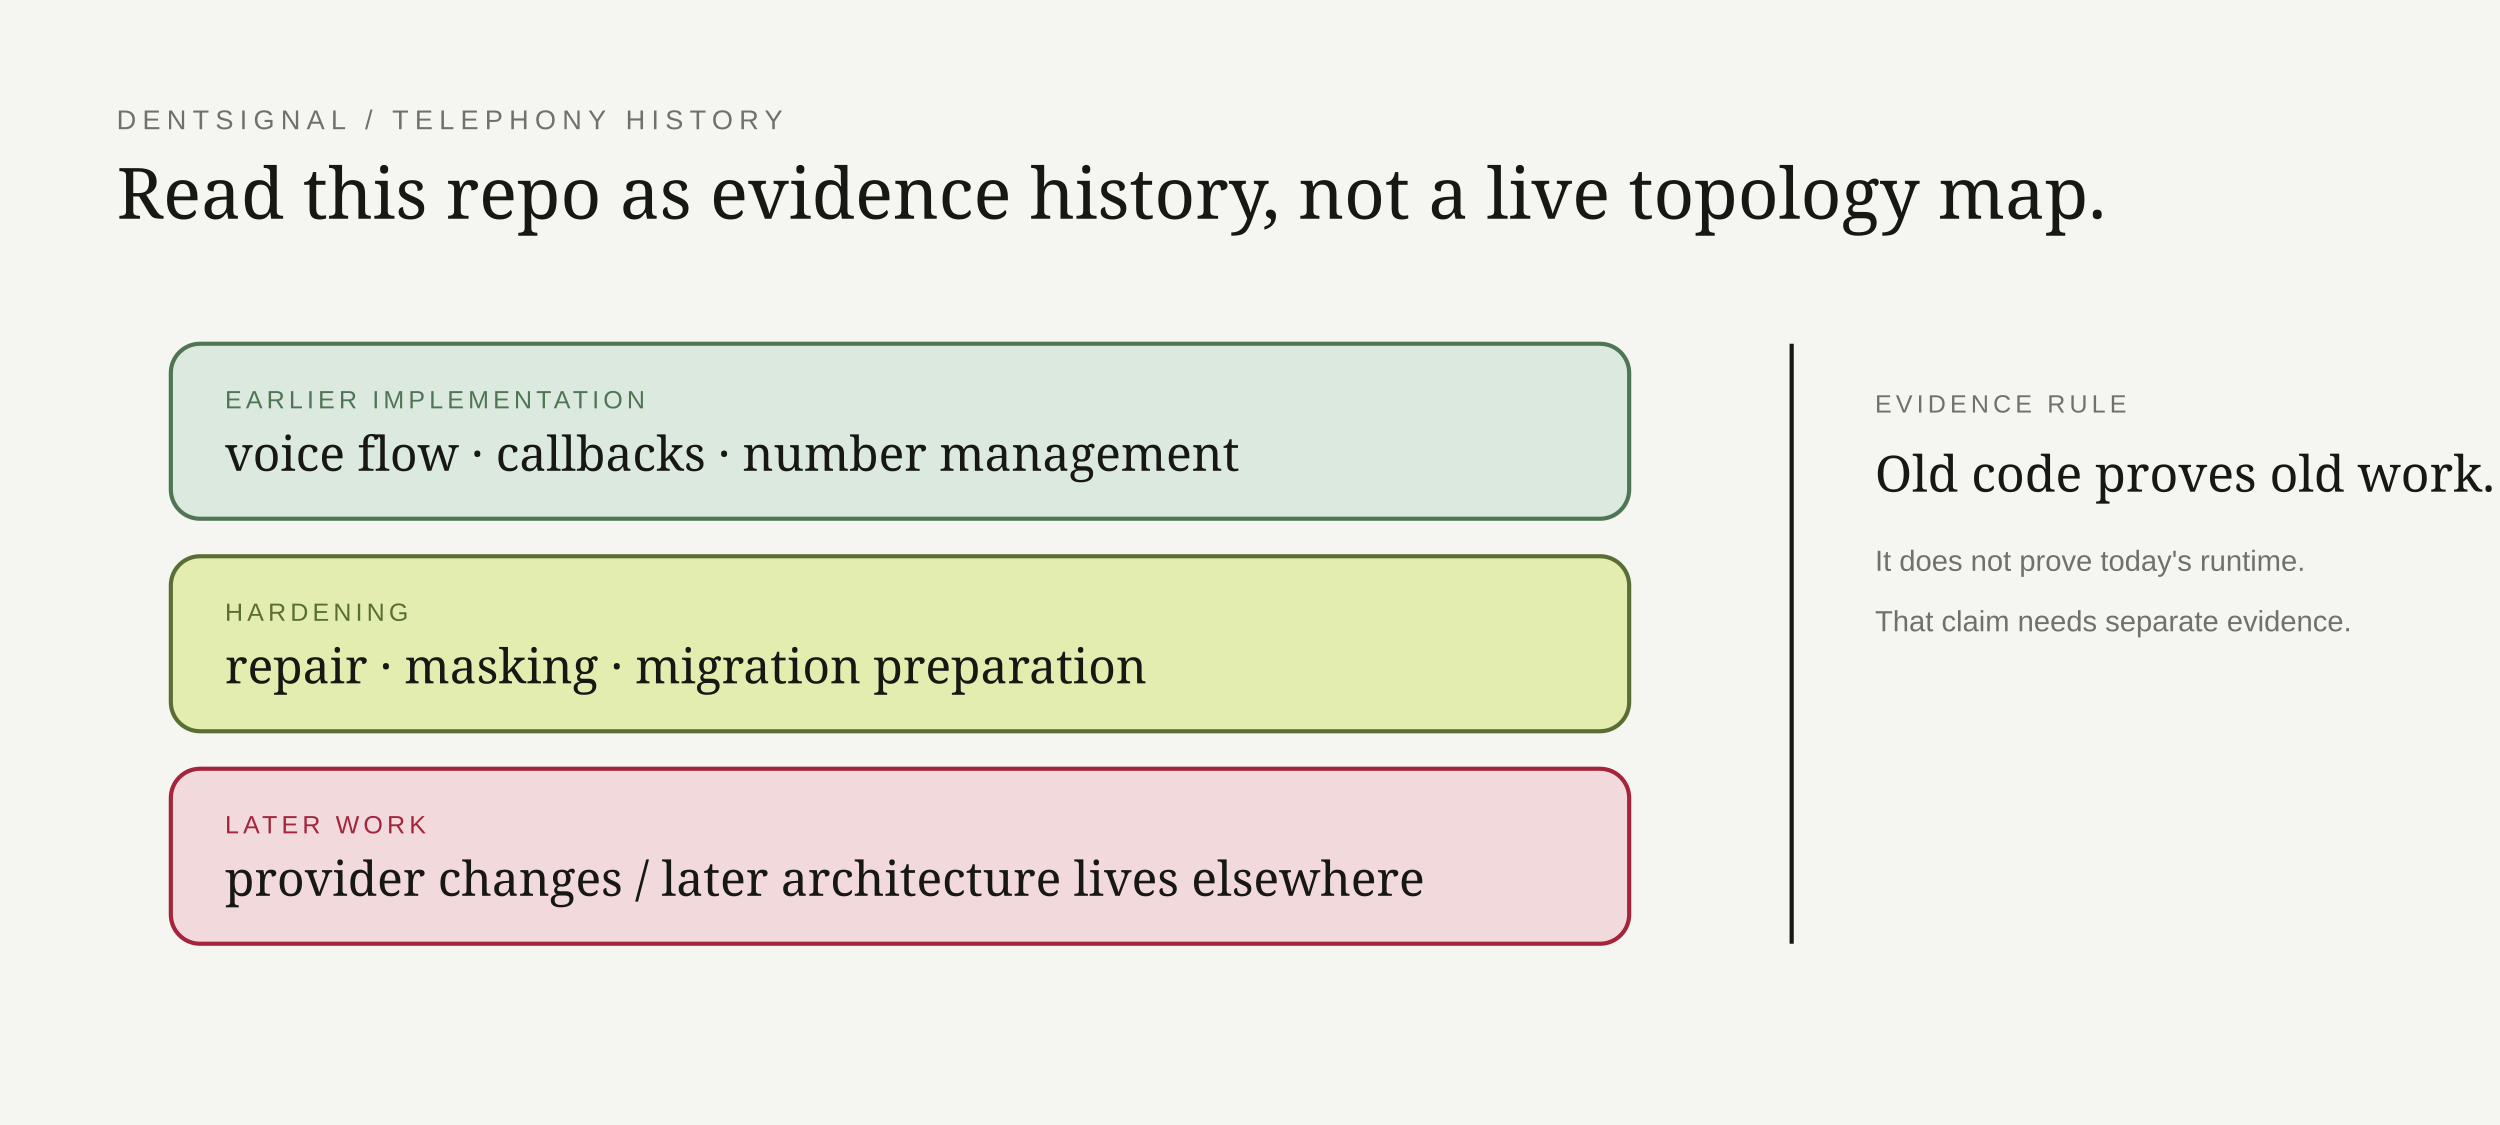
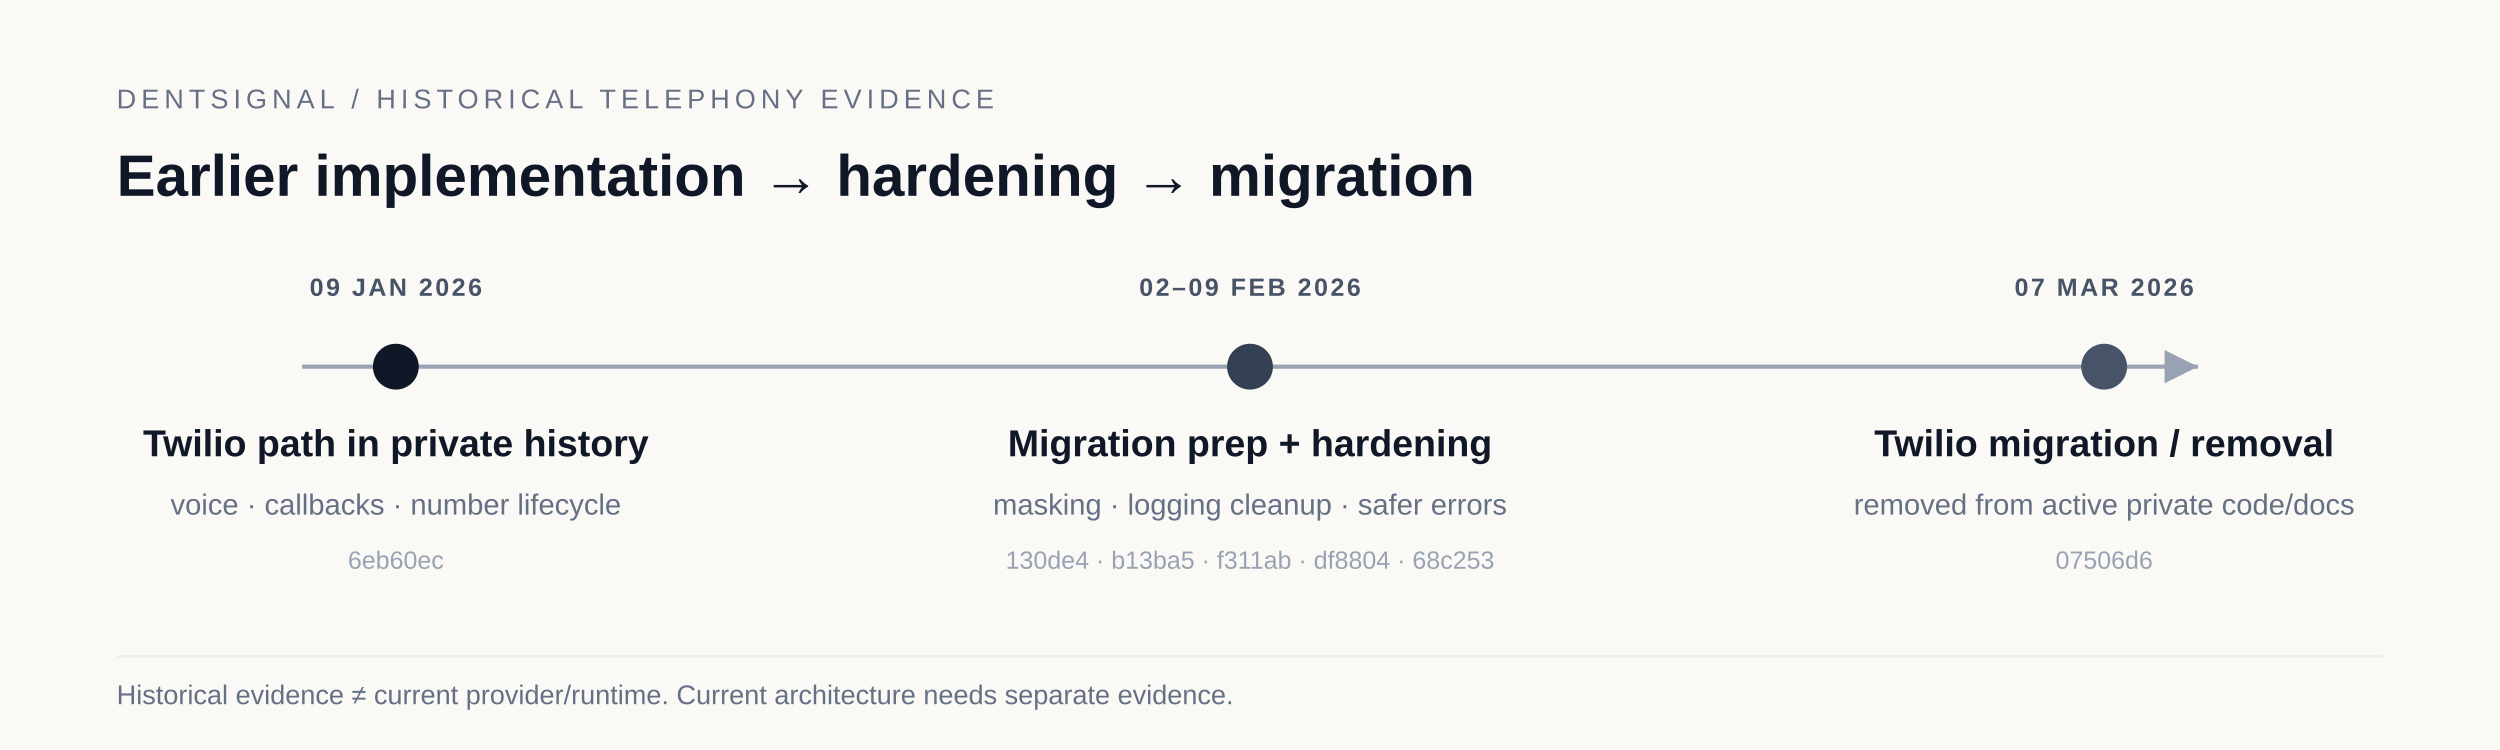
- <svg xmlns="http://www.w3.org/2000/svg" viewBox="0 0 1200 540" role="img" aria-labelledby="t d">
-   <rect width="1200" height="540" fill="#f5f5f1" />
-   <text x="56" y="62" fill="#71716a" font-family="Arial,sans-serif" font-size="13" letter-spacing="3">DENTSIGNAL / TELEPHONY HISTORY</text>
-   <text x="56" y="105" fill="#171714" font-family="Georgia,serif" font-size="34">Read this repo as evidence history, not a live topology map.</text>
-   <rect x="82" y="165" width="700" height="84" rx="14" fill="#dce9de" stroke="#4f7555" stroke-width="2" />
-   <text x="108" y="196" fill="#4f7555" font-family="Arial,sans-serif" font-size="12" letter-spacing="2">EARLIER IMPLEMENTATION</text>
-   <text x="108" y="226" fill="#171714" font-family="Georgia,serif" font-size="23">voice flow · callbacks · number management</text>
-   <rect x="82" y="267" width="700" height="84" rx="14" fill="#e4edb0" stroke="#596e35" stroke-width="2" />
-   <text x="108" y="298" fill="#596e35" font-family="Arial,sans-serif" font-size="12" letter-spacing="2">HARDENING</text>
-   <text x="108" y="328" fill="#171714" font-family="Georgia,serif" font-size="23">repair · masking · migration preparation</text>
-   <rect x="82" y="369" width="700" height="84" rx="14" fill="#f1d9dc" stroke="#a4243b" stroke-width="2" />
-   <text x="108" y="400" fill="#a4243b" font-family="Arial,sans-serif" font-size="12" letter-spacing="2">LATER WORK</text>
-   <text x="108" y="430" fill="#171714" font-family="Georgia,serif" font-size="23">provider changes / later architecture lives elsewhere</text>
-   <line x1="860" y1="165" x2="860" y2="453" stroke="#171714" stroke-width="2" />
-   <text x="900" y="198" fill="#71716a" font-family="Arial,sans-serif" font-size="12" letter-spacing="2">EVIDENCE RULE</text>
-   <text x="900" y="236" fill="#171714" font-family="Georgia,serif" font-size="24">Old code proves old work.</text>
-   <text x="900" y="274" fill="#71716a" font-family="Arial,sans-serif" font-size="14">It does not prove today's runtime.</text>
-   <text x="900" y="303" fill="#71716a" font-family="Arial,sans-serif" font-size="14">That claim needs separate evidence.</text>
+ <svg xmlns="http://www.w3.org/2000/svg" viewBox="0 0 1200 360" role="img" aria-labelledby="title desc">
+   <rect width="1200" height="360" fill="#faf9f6" />
+   <text x="56" y="52" fill="#667085" font-family="Arial, sans-serif" font-size="13" letter-spacing="2.4">DENTSIGNAL / HISTORICAL TELEPHONY EVIDENCE</text>
+   <text x="56" y="94" fill="#101828" font-family="Arial, sans-serif" font-size="28" font-weight="700">Earlier implementation → hardening → migration</text>
+   <line x1="145" y1="176" x2="1055" y2="176" stroke="#98a2b3" stroke-width="2" />
+   <path d="M1055 176 L1039 168 L1039 184 Z" fill="#98a2b3" />
+   <circle cx="190" cy="176" r="11" fill="#101828" />
+   <circle cx="600" cy="176" r="11" fill="#344054" />
+   <circle cx="1010" cy="176" r="11" fill="#475467" />
+   <text x="190" y="142" text-anchor="middle" fill="#475467" font-family="Arial, sans-serif" font-size="12" font-weight="700" letter-spacing="1.2">09 JAN 2026</text>
+   <text x="190" y="219" text-anchor="middle" fill="#101828" font-family="Arial, sans-serif" font-size="18" font-weight="700">Twilio path in private history</text>
+   <text x="190" y="247" text-anchor="middle" fill="#667085" font-family="Arial, sans-serif" font-size="14">voice · callbacks · number lifecycle</text>
+   <text x="190" y="273" text-anchor="middle" fill="#98a2b3" font-family="Arial, sans-serif" font-size="12">6eb60ec</text>
+   <text x="600" y="142" text-anchor="middle" fill="#475467" font-family="Arial, sans-serif" font-size="12" font-weight="700" letter-spacing="1.2">02–09 FEB 2026</text>
+   <text x="600" y="219" text-anchor="middle" fill="#101828" font-family="Arial, sans-serif" font-size="18" font-weight="700">Migration prep + hardening</text>
+   <text x="600" y="247" text-anchor="middle" fill="#667085" font-family="Arial, sans-serif" font-size="14">masking · logging cleanup · safer errors</text>
+   <text x="600" y="273" text-anchor="middle" fill="#98a2b3" font-family="Arial, sans-serif" font-size="12">130de4 · b13ba5 · f311ab · df8804 · 68c253</text>
+   <text x="1010" y="142" text-anchor="middle" fill="#475467" font-family="Arial, sans-serif" font-size="12" font-weight="700" letter-spacing="1.2">07 MAR 2026</text>
+   <text x="1010" y="219" text-anchor="middle" fill="#101828" font-family="Arial, sans-serif" font-size="18" font-weight="700">Twilio migration / removal</text>
+   <text x="1010" y="247" text-anchor="middle" fill="#667085" font-family="Arial, sans-serif" font-size="14">removed from active private code/docs</text>
+   <text x="1010" y="273" text-anchor="middle" fill="#98a2b3" font-family="Arial, sans-serif" font-size="12">07506d6</text>
+   <line x1="56" y1="315" x2="1144" y2="315" stroke="#eaecf0" stroke-width="1" />
+   <text x="56" y="338" fill="#667085" font-family="Arial, sans-serif" font-size="13">Historical evidence ≠ current provider/runtime. Current architecture needs separate evidence.</text>
</svg>
